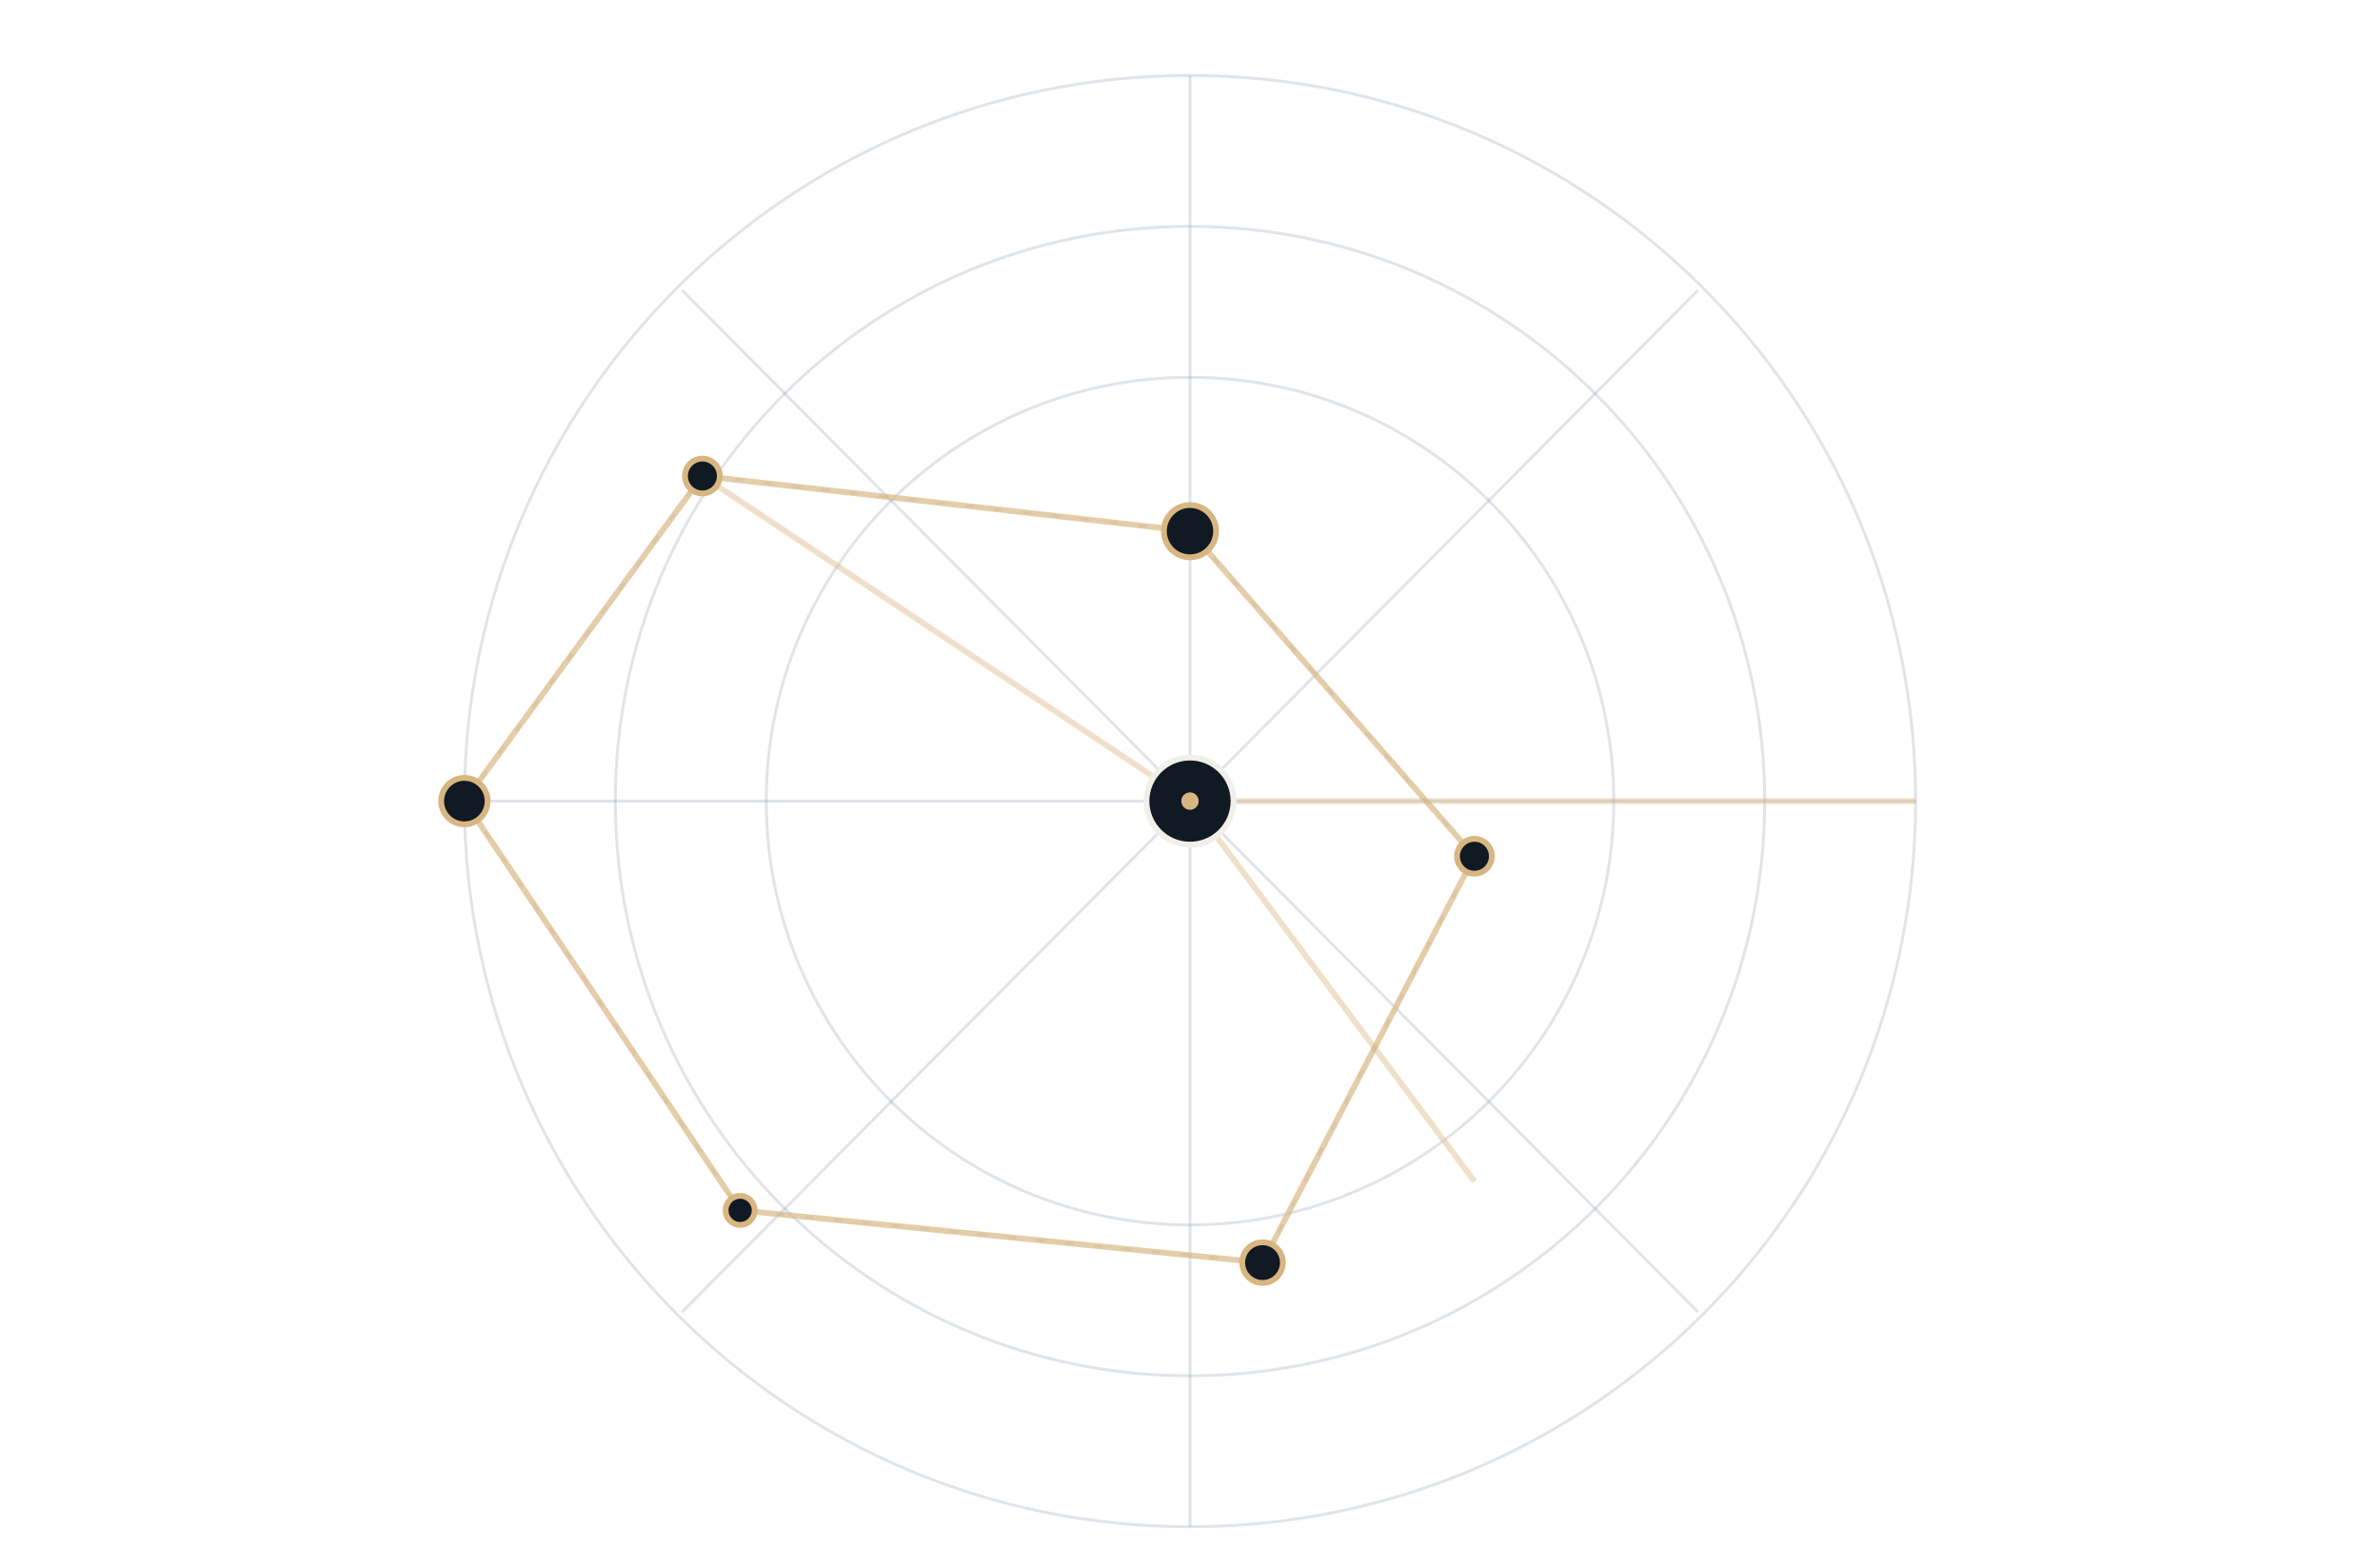
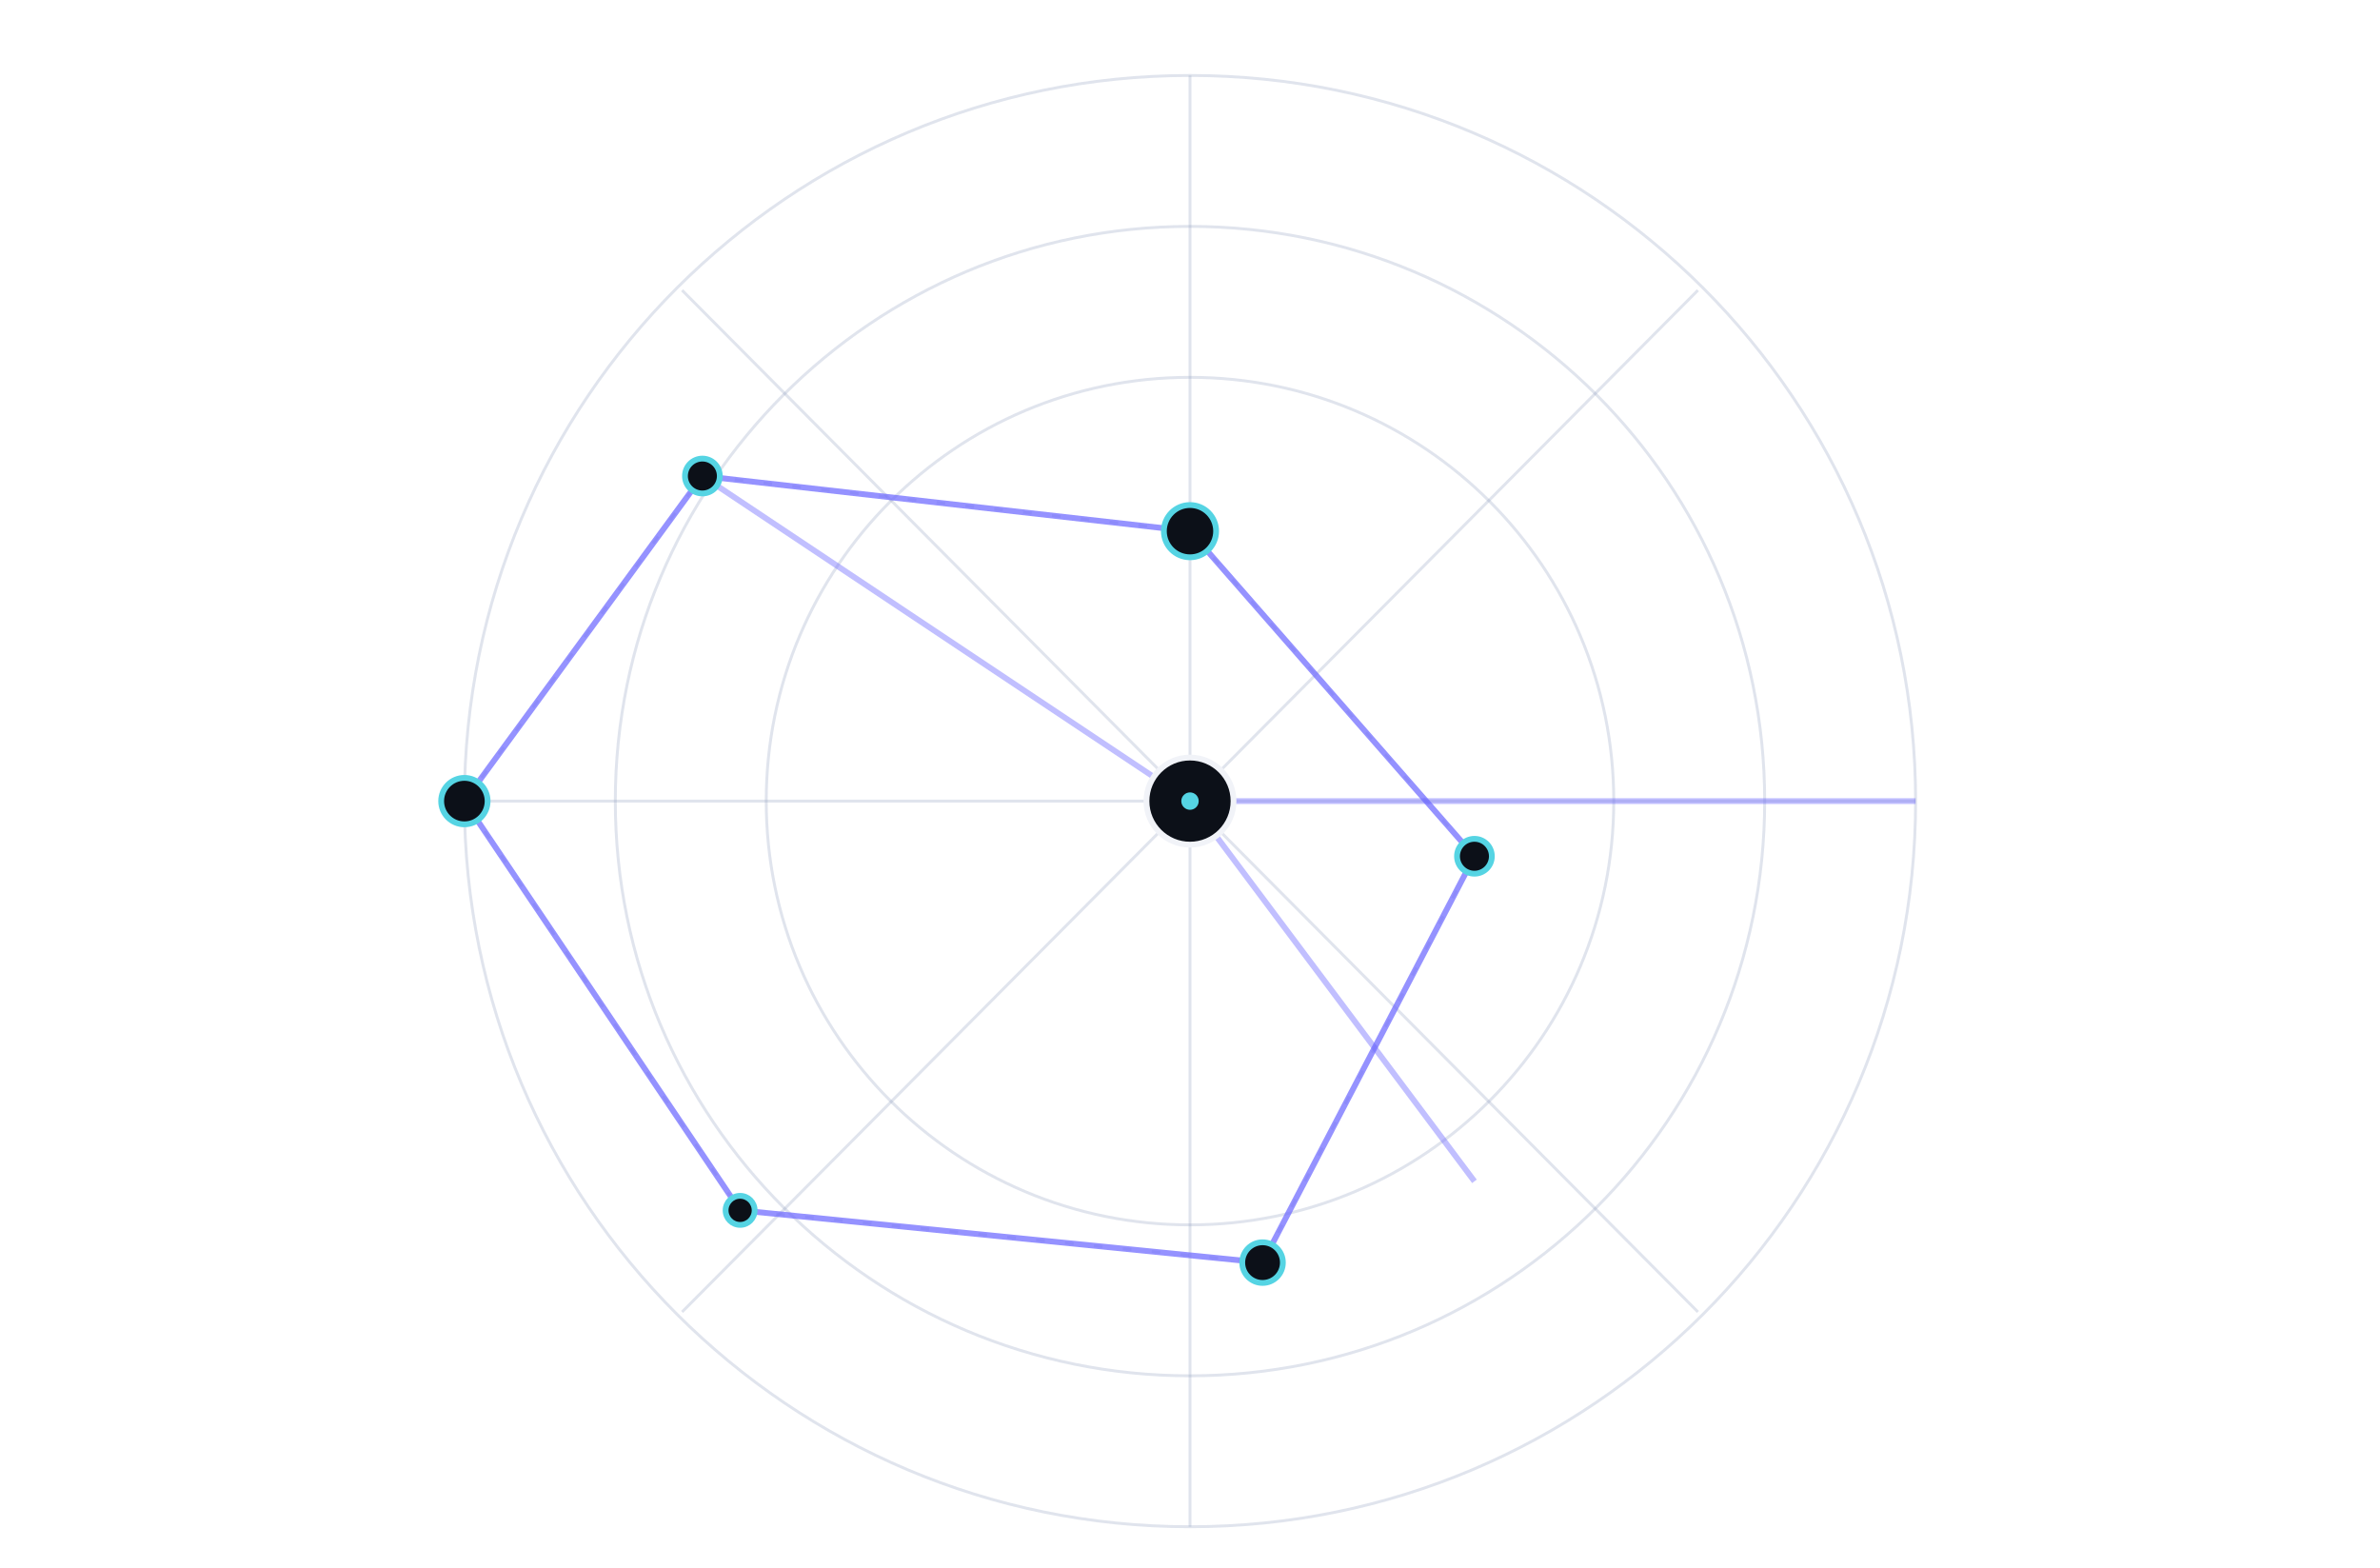
<svg xmlns="http://www.w3.org/2000/svg" viewBox="0 0 820 540" fill="none">
-   <g stroke="#8090a4" stroke-opacity=".24" stroke-width="1">
+   <g stroke="#8898b8" stroke-opacity=".26" stroke-width="1">
    <path d="M410 26a250 250 0 1 0 0 500 250 250 0 0 0 0-500Z" />
    <path d="M410 78a198 198 0 1 0 0 396 198 198 0 0 0 0-396Z" />
    <path d="M410 130a146 146 0 1 0 0 292 146 146 0 0 0 0-292Z" />
    <path d="M160 276h500M410 26v500M235 100l350 352M585 100 235 452" />
    <path d="m160 276 82-112 168 19 98 112-73 140-180-18-95-141Z" stroke-dasharray="3 7" />
  </g>
-   <g stroke="#d8b681" stroke-opacity=".68" stroke-width="2">
+   <g stroke="#6d68ff" stroke-opacity=".72" stroke-width="2">
    <path d="m160 276 82-112 168 19 98 112-73 140-180-18-95-141Z" />
    <path d="M410 276h250M410 276l-168-112M410 276l98 131" stroke-opacity=".42" />
  </g>
-   <g fill="#111923" stroke="#d8b681" stroke-width="2">
+   <g fill="#0c1018" stroke="#55d4e3" stroke-width="2">
    <circle cx="160" cy="276" r="8" />
    <circle cx="242" cy="164" r="6" />
    <circle cx="410" cy="183" r="9" />
    <circle cx="508" cy="295" r="6" />
    <circle cx="435" cy="435" r="7" />
    <circle cx="255" cy="417" r="5" />
  </g>
-   <circle cx="410" cy="276" r="15" fill="#111923" stroke="#f1efe8" stroke-width="2" />
-   <circle cx="410" cy="276" r="3" fill="#d8b681" />
+   <circle cx="410" cy="276" r="15" fill="#0c1018" stroke="#f1f3f8" stroke-width="2" />
+   <circle cx="410" cy="276" r="3" fill="#55d4e3" />
</svg>
